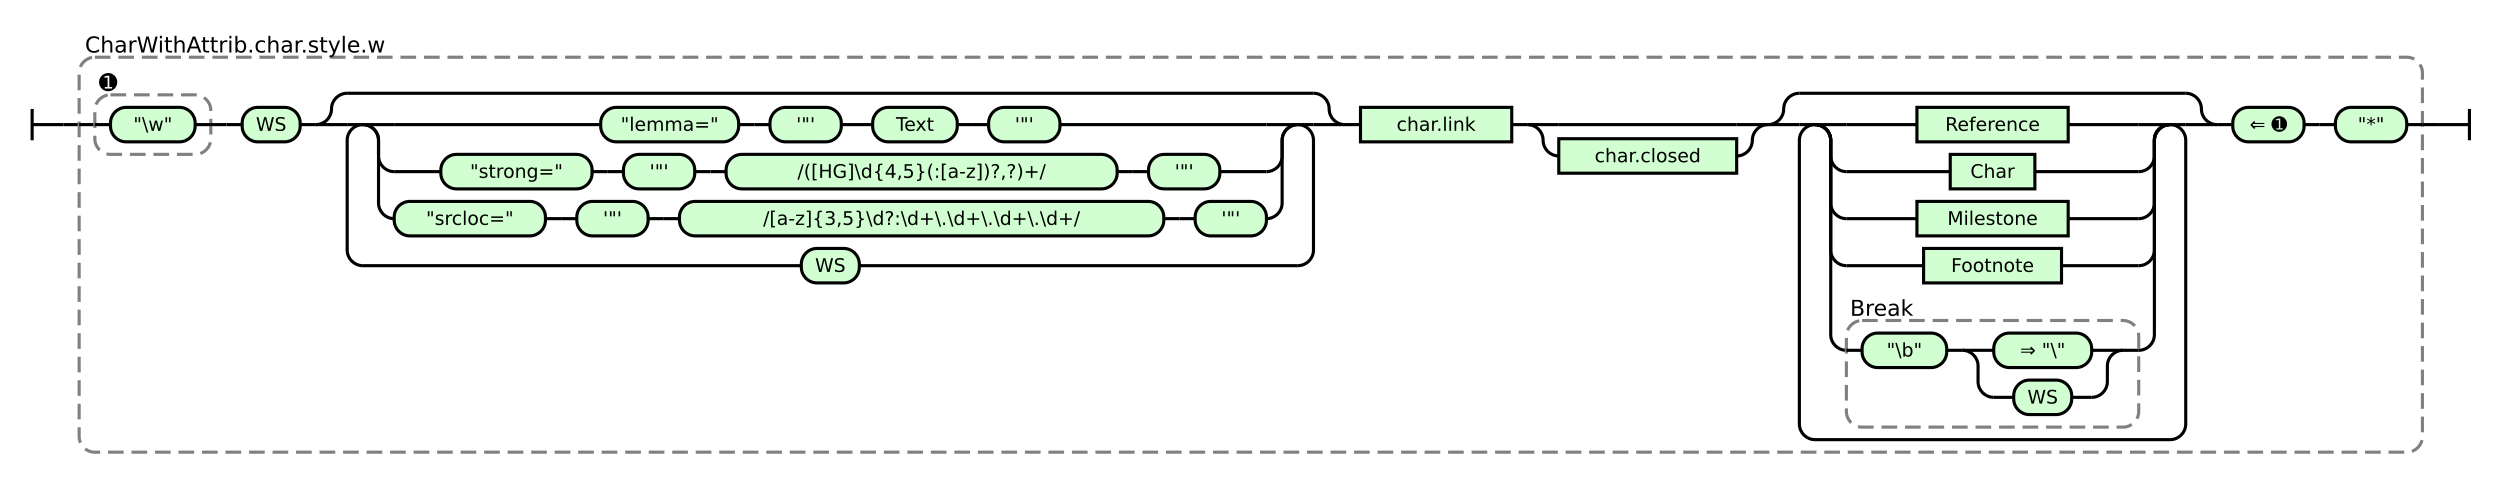
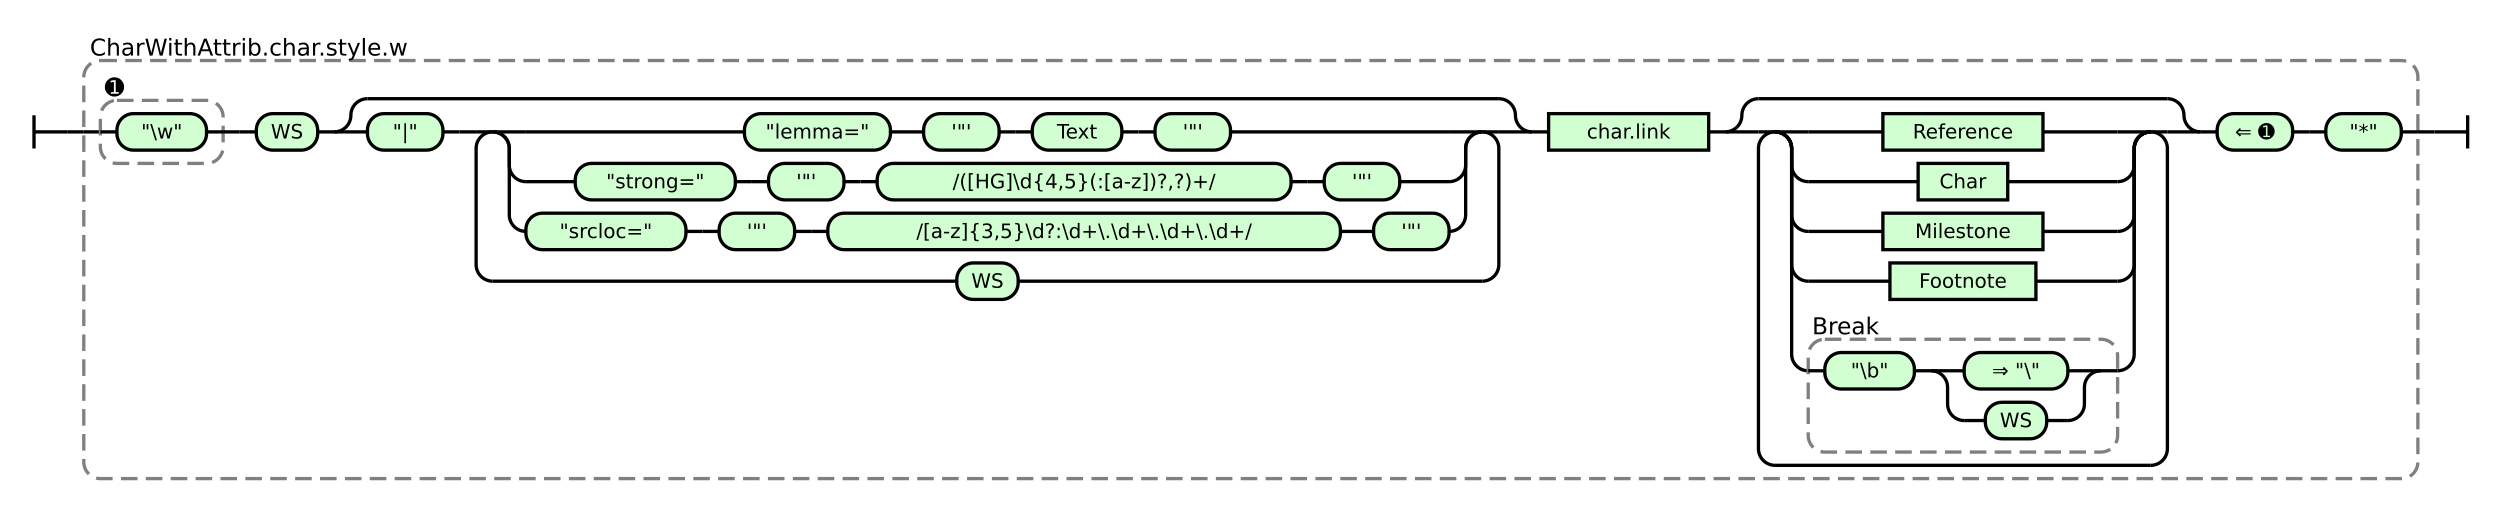
- <svg xmlns="http://www.w3.org/2000/svg" class="railroad-diagram" height="308" viewBox="0 0 1595.0 308" width="1595.0">
+ <svg xmlns="http://www.w3.org/2000/svg" class="railroad-diagram" height="308" viewBox="0 0 1507.0 308" width="1507.0">
  <g transform="translate(.5 .5)">
    <style>/*  */
    svg.railroad-diagram {
        background-color:hsl(30,20%,95%);
    }
    svg.railroad-diagram path {
        stroke-width: 2;
        stroke: black;
        fill: none;
    }
    svg.railroad-diagram text {
        font-size: 12px;
        text-anchor: middle;
        font-family: DejaVu Sans;
    }
    svg.railroad-diagram text.label {
        text-anchor:start;
    }
    svg.railroad-diagram text.comment {
        font-family: DejaVu Sans;
        font-size: 14px;
    }
    svg.railroad-diagram rect{
        stroke-width: 2;
        stroke:black;
        fill: rgb(210, 255, 210);
    }
    svg.railroad-diagram rect.group-box {
        stroke: gray;
        stroke-dasharray: 10 5;
        fill: none;
    }
    .terminal {
        font-family: DejaVu Sans;
    }

/*  */
</style>
    <g>
      <path d="M 20 69 v 20 m 0 -10 h 20" />
    </g>
    <path d="M 40 79 h 10" />
    <g>
      <path d="M 50 79 h 0.0" />
-       <path d="M 1545.0 79 h 0.0" />
-       <rect class="group-box" height="252" rx="10" ry="10" width="1495.0" x="50.0" y="36" />
+       <path d="M 1457.0 79 h 0.0" />
+       <rect class="group-box" height="252" rx="10" ry="10" width="1407.0" x="50.0" y="36" />
      <g>
        <path d="M 50.0 79 h 10.0" />
-         <path d="M 1535.0 79 h 10.0" />
+         <path d="M 1447.0 79 h 10.0" />
        <g>
          <path d="M 60.0 79 h 0.0" />
          <path d="M 191.0 79 h 0.0" />
          <g>
            <path d="M 60.0 79 h 0.0" />
            <path d="M 134.0 79 h 0.0" />
            <rect class="group-box" height="38" rx="10" ry="10" width="74.0" x="60.0" y="60" />
            <g class="terminal ">
              <path d="M 60.0 79 h 10.0" />
              <path d="M 124.0 79 h 10.0" />
              <rect height="22" rx="10" ry="10" width="54.0" x="70.0" y="68" />
              <text x="97.0" y="83">"\w"</text>
            </g>
            <g class="non-terminal ">
              <path d="M 60.0 52 h 0.0" />
              <path d="M 77.0 52 h 0.0" />
              <text class="comment" x="68.5" y="57">➊</text>
            </g>
          </g>
          <path d="M 134.0 79 h 10" />
          <path d="M 144.0 79 h 10" />
          <g class="terminal ">
            <path d="M 154.0 79 h 0.0" />
            <path d="M 191.0 79 h 0.0" />
            <rect height="22" rx="10" ry="10" width="37.0" x="154.0" y="68" />
            <text x="172.5" y="83">WS</text>
          </g>
        </g>
        <path d="M 191.0 79 h 10" />
        <g>
          <path d="M 201.0 79 h 0.0" />
-           <path d="M 857.5 79 h 0.0" />
+           <path d="M 923.0 79 h 0.0" />
          <path d="M 201.0 79 a 10 10 0 0 0 10 -10 v 0 a 10 10 0 0 1 10 -10" />
          <g>
-             <path d="M 221.0 59 h 616.5" />
-           </g>
-           <path d="M 837.5 59 a 10 10 0 0 1 10 10 v 0 a 10 10 0 0 0 10 10" />
+             <path d="M 221.0 59 h 682.0" />
+           </g>
+           <path d="M 903.0 59 a 10 10 0 0 1 10 10 v 0 a 10 10 0 0 0 10 10" />
          <path d="M 201.0 79 h 20" />
          <g>
            <path d="M 221.0 79 h 0.0" />
-             <path d="M 837.5 79 h 0.0" />
-             <path d="M 221.0 79 h 10" />
+             <path d="M 903.0 79 h 0.0" />
+             <g class="terminal ">
+               <path d="M 221.0 79 h 0.0" />
+               <path d="M 266.5 79 h 0.0" />
+               <rect height="22" rx="10" ry="10" width="45.5" x="221.0" y="68" />
+               <text x="243.75" y="83">"|"</text>
+             </g>
+             <path d="M 266.5 79 h 10" />
+             <path d="M 276.5 79 h 10" />
            <g>
-               <path d="M 231.0 79 h 0.0" />
-               <path d="M 827.5 79 h 0.0" />
-               <path d="M 231.0 79 h 20" />
+               <path d="M 286.5 79 h 0.0" />
+               <path d="M 903.0 79 h 0.0" />
+               <path d="M 286.5 79 h 10" />
              <g>
-                 <path d="M 251.0 79 h 131.75" />
-                 <path d="M 675.75 79 h 131.75" />
-                 <g class="terminal ">
-                   <path d="M 382.75 79 h 0.0" />
-                   <path d="M 470.75 79 h 0.0" />
-                   <rect height="22" rx="10" ry="10" width="88.0" x="382.75" y="68" />
-                   <text x="426.75" y="83">"lemma="</text>
-                 </g>
-                 <path d="M 470.75 79 h 10" />
-                 <path d="M 480.75 79 h 10" />
-                 <g class="terminal ">
-                   <path d="M 490.75 79 h 0.0" />
-                   <path d="M 536.25 79 h 0.0" />
-                   <rect height="22" rx="10" ry="10" width="45.5" x="490.75" y="68" />
-                   <text x="513.5" y="83">'"'</text>
-                 </g>
-                 <path d="M 536.25 79 h 10" />
-                 <path d="M 546.25 79 h 10" />
-                 <g class="terminal ">
-                   <path d="M 556.25 79 h 0.0" />
-                   <path d="M 610.25 79 h 0.0" />
-                   <rect height="22" rx="10" ry="10" width="54.0" x="556.25" y="68" />
-                   <text x="583.25" y="83">Text</text>
-                 </g>
-                 <path d="M 610.25 79 h 10" />
-                 <path d="M 620.25 79 h 10" />
-                 <g class="terminal ">
-                   <path d="M 630.25 79 h 0.0" />
-                   <path d="M 675.75 79 h 0.0" />
-                   <rect height="22" rx="10" ry="10" width="45.5" x="630.25" y="68" />
-                   <text x="653.0" y="83">'"'</text>
-                 </g>
-               </g>
-               <path d="M 807.5 79 h 20" />
-               <path d="M 231.0 79 a 10 10 0 0 1 10 10 v 10 a 10 10 0 0 0 10 10" />
+                 <path d="M 296.5 79 h 0.0" />
+                 <path d="M 893.0 79 h 0.0" />
+                 <path d="M 296.5 79 h 20" />
+                 <g>
+                   <path d="M 316.5 79 h 131.75" />
+                   <path d="M 741.25 79 h 131.75" />
+                   <g>
+                     <path d="M 448.25 79 h 0.0" />
+                     <path d="M 741.25 79 h 0.0" />
+                     <g class="terminal ">
+                       <path d="M 448.25 79 h 0.0" />
+                       <path d="M 536.25 79 h 0.0" />
+                       <rect height="22" rx="10" ry="10" width="88.0" x="448.25" y="68" />
+                       <text x="492.25" y="83">"lemma="</text>
+                     </g>
+                     <path d="M 536.25 79 h 10" />
+                     <path d="M 546.25 79 h 10" />
+                     <g class="terminal ">
+                       <path d="M 556.25 79 h 0.0" />
+                       <path d="M 601.75 79 h 0.0" />
+                       <rect height="22" rx="10" ry="10" width="45.5" x="556.25" y="68" />
+                       <text x="579.0" y="83">'"'</text>
+                     </g>
+                     <path d="M 601.75 79 h 10" />
+                     <path d="M 611.75 79 h 10" />
+                     <g class="terminal ">
+                       <path d="M 621.75 79 h 0.0" />
+                       <path d="M 675.75 79 h 0.0" />
+                       <rect height="22" rx="10" ry="10" width="54.0" x="621.75" y="68" />
+                       <text x="648.75" y="83">Text</text>
+                     </g>
+                     <path d="M 675.75 79 h 10" />
+                     <path d="M 685.75 79 h 10" />
+                     <g class="terminal ">
+                       <path d="M 695.75 79 h 0.0" />
+                       <path d="M 741.25 79 h 0.0" />
+                       <rect height="22" rx="10" ry="10" width="45.5" x="695.75" y="68" />
+                       <text x="718.5" y="83">'"'</text>
+                     </g>
+                   </g>
+                 </g>
+                 <path d="M 873.0 79 h 20" />
+                 <path d="M 296.5 79 a 10 10 0 0 1 10 10 v 10 a 10 10 0 0 0 10 10" />
+                 <g>
+                   <path d="M 316.5 109 h 29.75" />
+                   <path d="M 843.25 109 h 29.75" />
+                   <g>
+                     <path d="M 346.25 109 h 0.0" />
+                     <path d="M 843.25 109 h 0.0" />
+                     <g class="terminal ">
+                       <path d="M 346.25 109 h 0.0" />
+                       <path d="M 442.75 109 h 0.0" />
+                       <rect height="22" rx="10" ry="10" width="96.5" x="346.25" y="98" />
+                       <text x="394.5" y="113">"strong="</text>
+                     </g>
+                     <path d="M 442.75 109 h 10" />
+                     <path d="M 452.75 109 h 10" />
+                     <g class="terminal ">
+                       <path d="M 462.75 109 h 0.0" />
+                       <path d="M 508.25 109 h 0.0" />
+                       <rect height="22" rx="10" ry="10" width="45.5" x="462.75" y="98" />
+                       <text x="485.5" y="113">'"'</text>
+                     </g>
+                     <path d="M 508.25 109 h 10" />
+                     <path d="M 518.25 109 h 10" />
+                     <g class="terminal ">
+                       <path d="M 528.25 109 h 0.0" />
+                       <path d="M 777.75 109 h 0.0" />
+                       <rect height="22" rx="10" ry="10" width="249.5" x="528.25" y="98" />
+                       <text x="653.0" y="113">/([HG]\d{4,5}(:[a-z])?,?)+/</text>
+                     </g>
+                     <path d="M 777.75 109 h 10" />
+                     <path d="M 787.75 109 h 10" />
+                     <g class="terminal ">
+                       <path d="M 797.75 109 h 0.0" />
+                       <path d="M 843.25 109 h 0.0" />
+                       <rect height="22" rx="10" ry="10" width="45.5" x="797.75" y="98" />
+                       <text x="820.5" y="113">'"'</text>
+                     </g>
+                   </g>
+                 </g>
+                 <path d="M 873.0 109 a 10 10 0 0 0 10 -10 v -10 a 10 10 0 0 1 10 -10" />
+                 <path d="M 296.5 79 a 10 10 0 0 1 10 10 v 40 a 10 10 0 0 0 10 10" />
+                 <g>
+                   <path d="M 316.5 139 h 0.0" />
+                   <path d="M 873.0 139 h 0.0" />
+                   <g>
+                     <path d="M 316.5 139 h 0.0" />
+                     <path d="M 873.0 139 h 0.0" />
+                     <g class="terminal ">
+                       <path d="M 316.5 139 h 0.0" />
+                       <path d="M 413.0 139 h 0.0" />
+                       <rect height="22" rx="10" ry="10" width="96.5" x="316.5" y="128" />
+                       <text x="364.75" y="143">"srcloc="</text>
+                     </g>
+                     <path d="M 413.0 139 h 10" />
+                     <path d="M 423.0 139 h 10" />
+                     <g class="terminal ">
+                       <path d="M 433.0 139 h 0.0" />
+                       <path d="M 478.5 139 h 0.0" />
+                       <rect height="22" rx="10" ry="10" width="45.5" x="433.0" y="128" />
+                       <text x="455.75" y="143">'"'</text>
+                     </g>
+                     <path d="M 478.5 139 h 10" />
+                     <path d="M 488.5 139 h 10" />
+                     <g class="terminal ">
+                       <path d="M 498.5 139 h 0.0" />
+                       <path d="M 807.5 139 h 0.0" />
+                       <rect height="22" rx="10" ry="10" width="309.0" x="498.5" y="128" />
+                       <text x="653.0" y="143">/[a-z]{3,5}\d?:\d+\.\d+\.\d+\.\d+/</text>
+                     </g>
+                     <path d="M 807.5 139 h 10" />
+                     <path d="M 817.5 139 h 10" />
+                     <g class="terminal ">
+                       <path d="M 827.5 139 h 0.0" />
+                       <path d="M 873.0 139 h 0.0" />
+                       <rect height="22" rx="10" ry="10" width="45.5" x="827.5" y="128" />
+                       <text x="850.25" y="143">'"'</text>
+                     </g>
+                   </g>
+                 </g>
+                 <path d="M 873.0 139 a 10 10 0 0 0 10 -10 v -40 a 10 10 0 0 1 10 -10" />
+               </g>
+               <path d="M 893.0 79 h 10" />
+               <path d="M 296.5 79 a 10 10 0 0 0 -10 10 v 70 a 10 10 0 0 0 10 10" />
+               <g class="terminal ">
+                 <path d="M 296.5 169 h 279.75" />
+                 <path d="M 613.25 169 h 279.75" />
+                 <rect height="22" rx="10" ry="10" width="37.0" x="576.25" y="158" />
+                 <text x="594.75" y="173">WS</text>
+               </g>
+               <path d="M 893.0 169 a 10 10 0 0 0 10 -10 v -70 a 10 10 0 0 0 -10 -10" />
+             </g>
+           </g>
+           <path d="M 903.0 79 h 20" />
+         </g>
+         <path d="M 923.0 79 h 10" />
+         <g class="non-terminal ">
+           <path d="M 933.0 79 h 0.0" />
+           <path d="M 1029.5 79 h 0.0" />
+           <rect height="22" width="96.5" x="933.0" y="68" />
+           <text x="981.25" y="83">char.link</text>
+         </g>
+         <path d="M 1029.5 79 h 10" />
+         <g>
+           <path d="M 1039.5 79 h 0.0" />
+           <path d="M 1326.0 79 h 0.0" />
+           <path d="M 1039.5 79 a 10 10 0 0 0 10 -10 v 0 a 10 10 0 0 1 10 -10" />
+           <g>
+             <path d="M 1059.5 59 h 246.5" />
+           </g>
+           <path d="M 1306.0 59 a 10 10 0 0 1 10 10 v 0 a 10 10 0 0 0 10 10" />
+           <path d="M 1039.5 79 h 20" />
+           <g>
+             <path d="M 1059.5 79 h 0.0" />
+             <path d="M 1306.0 79 h 0.0" />
+             <path d="M 1059.5 79 h 10" />
+             <g>
+               <path d="M 1069.5 79 h 0.0" />
+               <path d="M 1296.0 79 h 0.0" />
+               <path d="M 1069.5 79 h 20" />
+               <g class="non-terminal ">
+                 <path d="M 1089.5 79 h 45.0" />
+                 <path d="M 1231.0 79 h 45.0" />
+                 <rect height="22" width="96.5" x="1134.5" y="68" />
+                 <text x="1182.75" y="83">Reference</text>
+               </g>
+               <path d="M 1276.0 79 h 20" />
+               <path d="M 1069.5 79 a 10 10 0 0 1 10 10 v 10 a 10 10 0 0 0 10 10" />
+               <g class="non-terminal ">
+                 <path d="M 1089.5 109 h 66.25" />
+                 <path d="M 1209.75 109 h 66.25" />
+                 <rect height="22" width="54.0" x="1155.75" y="98" />
+                 <text x="1182.75" y="113">Char</text>
+               </g>
+               <path d="M 1276.0 109 a 10 10 0 0 0 10 -10 v -10 a 10 10 0 0 1 10 -10" />
+               <path d="M 1069.5 79 a 10 10 0 0 1 10 10 v 40 a 10 10 0 0 0 10 10" />
+               <g class="non-terminal ">
+                 <path d="M 1089.5 139 h 45.0" />
+                 <path d="M 1231.0 139 h 45.0" />
+                 <rect height="22" width="96.5" x="1134.5" y="128" />
+                 <text x="1182.75" y="143">Milestone</text>
+               </g>
+               <path d="M 1276.0 139 a 10 10 0 0 0 10 -10 v -40 a 10 10 0 0 1 10 -10" />
+               <path d="M 1069.5 79 a 10 10 0 0 1 10 10 v 70 a 10 10 0 0 0 10 10" />
+               <g class="non-terminal ">
+                 <path d="M 1089.5 169 h 49.25" />
+                 <path d="M 1226.75 169 h 49.25" />
+                 <rect height="22" width="88.0" x="1138.75" y="158" />
+                 <text x="1182.75" y="173">Footnote</text>
+               </g>
+               <path d="M 1276.0 169 a 10 10 0 0 0 10 -10 v -70 a 10 10 0 0 1 10 -10" />
+               <path d="M 1069.5 79 a 10 10 0 0 1 10 10 v 124 a 10 10 0 0 0 10 10" />
              <g>
-                 <path d="M 251.0 109 h 29.75" />
-                 <path d="M 777.75 109 h 29.75" />
-                 <g class="terminal ">
-                   <path d="M 280.75 109 h 0.0" />
-                   <path d="M 377.25 109 h 0.0" />
-                   <rect height="22" rx="10" ry="10" width="96.5" x="280.75" y="98" />
-                   <text x="329.0" y="113">"strong="</text>
-                 </g>
-                 <path d="M 377.25 109 h 10" />
-                 <path d="M 387.25 109 h 10" />
-                 <g class="terminal ">
-                   <path d="M 397.25 109 h 0.0" />
-                   <path d="M 442.75 109 h 0.0" />
-                   <rect height="22" rx="10" ry="10" width="45.5" x="397.25" y="98" />
-                   <text x="420.0" y="113">'"'</text>
-                 </g>
-                 <path d="M 442.75 109 h 10" />
-                 <path d="M 452.75 109 h 10" />
-                 <g class="terminal ">
-                   <path d="M 462.75 109 h 0.0" />
-                   <path d="M 712.25 109 h 0.0" />
-                   <rect height="22" rx="10" ry="10" width="249.5" x="462.75" y="98" />
-                   <text x="587.5" y="113">/([HG]\d{4,5}(:[a-z])?,?)+/</text>
-                 </g>
-                 <path d="M 712.25 109 h 10" />
-                 <path d="M 722.25 109 h 10" />
-                 <g class="terminal ">
-                   <path d="M 732.25 109 h 0.0" />
-                   <path d="M 777.75 109 h 0.0" />
-                   <rect height="22" rx="10" ry="10" width="45.5" x="732.25" y="98" />
-                   <text x="755.0" y="113">'"'</text>
-                 </g>
-               </g>
-               <path d="M 807.5 109 a 10 10 0 0 0 10 -10 v -10 a 10 10 0 0 1 10 -10" />
-               <path d="M 231.0 79 a 10 10 0 0 1 10 10 v 40 a 10 10 0 0 0 10 10" />
-               <g>
-                 <path d="M 251.0 139 h 0.0" />
-                 <path d="M 807.5 139 h 0.0" />
-                 <g class="terminal ">
-                   <path d="M 251.0 139 h 0.0" />
-                   <path d="M 347.5 139 h 0.0" />
-                   <rect height="22" rx="10" ry="10" width="96.5" x="251.0" y="128" />
-                   <text x="299.25" y="143">"srcloc="</text>
-                 </g>
-                 <path d="M 347.5 139 h 10" />
-                 <path d="M 357.5 139 h 10" />
-                 <g class="terminal ">
-                   <path d="M 367.5 139 h 0.0" />
-                   <path d="M 413.0 139 h 0.0" />
-                   <rect height="22" rx="10" ry="10" width="45.5" x="367.5" y="128" />
-                   <text x="390.25" y="143">'"'</text>
-                 </g>
-                 <path d="M 413.0 139 h 10" />
-                 <path d="M 423.0 139 h 10" />
-                 <g class="terminal ">
-                   <path d="M 433.0 139 h 0.0" />
-                   <path d="M 742.0 139 h 0.0" />
-                   <rect height="22" rx="10" ry="10" width="309.0" x="433.0" y="128" />
-                   <text x="587.5" y="143">/[a-z]{3,5}\d?:\d+\.\d+\.\d+\.\d+/</text>
-                 </g>
-                 <path d="M 742.0 139 h 10" />
-                 <path d="M 752.0 139 h 10" />
-                 <g class="terminal ">
-                   <path d="M 762.0 139 h 0.0" />
-                   <path d="M 807.5 139 h 0.0" />
-                   <rect height="22" rx="10" ry="10" width="45.5" x="762.0" y="128" />
-                   <text x="784.75" y="143">'"'</text>
-                 </g>
-               </g>
-               <path d="M 807.5 139 a 10 10 0 0 0 10 -10 v -40 a 10 10 0 0 1 10 -10" />
-             </g>
-             <path d="M 827.5 79 h 10" />
-             <path d="M 231.0 79 a 10 10 0 0 0 -10 10 v 70 a 10 10 0 0 0 10 10" />
-             <g class="terminal ">
-               <path d="M 231.0 169 h 279.75" />
-               <path d="M 547.75 169 h 279.75" />
-               <rect height="22" rx="10" ry="10" width="37.0" x="510.75" y="158" />
-               <text x="529.25" y="173">WS</text>
-             </g>
-             <path d="M 827.5 169 a 10 10 0 0 0 10 -10 v -70 a 10 10 0 0 0 -10 -10" />
-           </g>
-           <path d="M 837.5 79 h 20" />
-         </g>
-         <path d="M 857.5 79 h 10" />
-         <g class="non-terminal ">
-           <path d="M 867.5 79 h 0.0" />
-           <path d="M 964.0 79 h 0.0" />
-           <rect height="22" width="96.5" x="867.5" y="68" />
-           <text x="915.75" y="83">char.link</text>
-         </g>
-         <path d="M 964.0 79 h 10" />
+                 <path d="M 1089.5 223 h 0.0" />
+                 <path d="M 1276.0 223 h 0.0" />
+                 <rect class="group-box" height="68" rx="10" ry="10" width="186.5" x="1089.5" y="204" />
+                 <g>
+                   <path d="M 1089.5 223 h 10.0" />
+                   <path d="M 1266.0 223 h 10.0" />
+                   <g class="terminal ">
+                     <path d="M 1099.5 223 h 0.0" />
+                     <path d="M 1153.5 223 h 0.0" />
+                     <rect height="22" rx="10" ry="10" width="54.0" x="1099.5" y="212" />
+                     <text x="1126.5" y="227">"\b"</text>
+                   </g>
+                   <path d="M 1153.5 223 h 10" />
+                   <g>
+                     <path d="M 1163.5 223 h 0.0" />
+                     <path d="M 1266.0 223 h 0.0" />
+                     <path d="M 1163.5 223 h 20" />
+                     <g class="terminal ">
+                       <path d="M 1183.5 223 h 0.0" />
+                       <path d="M 1246.0 223 h 0.0" />
+                       <rect height="22" rx="10" ry="10" width="62.5" x="1183.5" y="212" />
+                       <text x="1214.75" y="227">⇒ "\"</text>
+                     </g>
+                     <path d="M 1246.0 223 h 20" />
+                     <path d="M 1163.5 223 a 10 10 0 0 1 10 10 v 10 a 10 10 0 0 0 10 10" />
+                     <g class="terminal ">
+                       <path d="M 1183.5 253 h 12.75" />
+                       <path d="M 1233.25 253 h 12.75" />
+                       <rect height="22" rx="10" ry="10" width="37.0" x="1196.25" y="242" />
+                       <text x="1214.75" y="257">WS</text>
+                     </g>
+                     <path d="M 1246.0 253 a 10 10 0 0 0 10 -10 v -10 a 10 10 0 0 1 10 -10" />
+                   </g>
+                 </g>
+                 <g class="non-terminal ">
+                   <path d="M 1089.5 196 h 0.0" />
+                   <path d="M 1134.5 196 h 0.0" />
+                   <text class="comment" x="1112.0" y="201">Break</text>
+                 </g>
+               </g>
+               <path d="M 1276.0 223 a 10 10 0 0 0 10 -10 v -124 a 10 10 0 0 1 10 -10" />
+             </g>
+             <path d="M 1296.0 79 h 10" />
+             <path d="M 1069.5 79 a 10 10 0 0 0 -10 10 v 181 a 10 10 0 0 0 10 10" />
+             <g>
+               <path d="M 1069.5 280 h 226.5" />
+             </g>
+             <path d="M 1296.0 280 a 10 10 0 0 0 10 -10 v -181 a 10 10 0 0 0 -10 -10" />
+           </g>
+           <path d="M 1306.0 79 h 20" />
+         </g>
+         <path d="M 1326.0 79 h 10" />
        <g>
-           <path d="M 974.0 79 h 0.0" />
-           <path d="M 1127.5 79 h 0.0" />
-           <path d="M 974.0 79 h 20" />
-           <g>
-             <path d="M 994.0 79 h 113.5" />
-           </g>
-           <path d="M 1107.5 79 h 20" />
-           <path d="M 974.0 79 a 10 10 0 0 1 10 10 v 0 a 10 10 0 0 0 10 10" />
-           <g class="non-terminal ">
-             <path d="M 994.0 99 h 0.0" />
-             <path d="M 1107.5 99 h 0.0" />
-             <rect height="22" width="113.5" x="994.0" y="88" />
-             <text x="1050.75" y="103">char.closed</text>
-           </g>
-           <path d="M 1107.5 99 a 10 10 0 0 0 10 -10 v 0 a 10 10 0 0 1 10 -10" />
-         </g>
-         <g>
-           <path d="M 1127.5 79 h 0.0" />
-           <path d="M 1414.0 79 h 0.0" />
-           <path d="M 1127.5 79 a 10 10 0 0 0 10 -10 v 0 a 10 10 0 0 1 10 -10" />
-           <g>
-             <path d="M 1147.5 59 h 246.5" />
-           </g>
-           <path d="M 1394.0 59 a 10 10 0 0 1 10 10 v 0 a 10 10 0 0 0 10 10" />
-           <path d="M 1127.5 79 h 20" />
-           <g>
-             <path d="M 1147.5 79 h 0.0" />
-             <path d="M 1394.0 79 h 0.0" />
-             <path d="M 1147.5 79 h 10" />
-             <g>
-               <path d="M 1157.5 79 h 0.0" />
-               <path d="M 1384.0 79 h 0.0" />
-               <path d="M 1157.5 79 h 20" />
-               <g class="non-terminal ">
-                 <path d="M 1177.5 79 h 45.0" />
-                 <path d="M 1319.0 79 h 45.0" />
-                 <rect height="22" width="96.5" x="1222.5" y="68" />
-                 <text x="1270.75" y="83">Reference</text>
-               </g>
-               <path d="M 1364.0 79 h 20" />
-               <path d="M 1157.5 79 a 10 10 0 0 1 10 10 v 10 a 10 10 0 0 0 10 10" />
-               <g class="non-terminal ">
-                 <path d="M 1177.5 109 h 66.25" />
-                 <path d="M 1297.75 109 h 66.25" />
-                 <rect height="22" width="54.0" x="1243.75" y="98" />
-                 <text x="1270.75" y="113">Char</text>
-               </g>
-               <path d="M 1364.0 109 a 10 10 0 0 0 10 -10 v -10 a 10 10 0 0 1 10 -10" />
-               <path d="M 1157.5 79 a 10 10 0 0 1 10 10 v 40 a 10 10 0 0 0 10 10" />
-               <g class="non-terminal ">
-                 <path d="M 1177.5 139 h 45.0" />
-                 <path d="M 1319.0 139 h 45.0" />
-                 <rect height="22" width="96.5" x="1222.5" y="128" />
-                 <text x="1270.75" y="143">Milestone</text>
-               </g>
-               <path d="M 1364.0 139 a 10 10 0 0 0 10 -10 v -40 a 10 10 0 0 1 10 -10" />
-               <path d="M 1157.5 79 a 10 10 0 0 1 10 10 v 70 a 10 10 0 0 0 10 10" />
-               <g class="non-terminal ">
-                 <path d="M 1177.5 169 h 49.25" />
-                 <path d="M 1314.75 169 h 49.25" />
-                 <rect height="22" width="88.0" x="1226.75" y="158" />
-                 <text x="1270.75" y="173">Footnote</text>
-               </g>
-               <path d="M 1364.0 169 a 10 10 0 0 0 10 -10 v -70 a 10 10 0 0 1 10 -10" />
-               <path d="M 1157.5 79 a 10 10 0 0 1 10 10 v 124 a 10 10 0 0 0 10 10" />
-               <g>
-                 <path d="M 1177.5 223 h 0.0" />
-                 <path d="M 1364.0 223 h 0.0" />
-                 <rect class="group-box" height="68" rx="10" ry="10" width="186.5" x="1177.5" y="204" />
-                 <g>
-                   <path d="M 1177.5 223 h 10.0" />
-                   <path d="M 1354.0 223 h 10.0" />
-                   <g class="terminal ">
-                     <path d="M 1187.5 223 h 0.0" />
-                     <path d="M 1241.5 223 h 0.0" />
-                     <rect height="22" rx="10" ry="10" width="54.0" x="1187.5" y="212" />
-                     <text x="1214.5" y="227">"\b"</text>
-                   </g>
-                   <path d="M 1241.5 223 h 10" />
-                   <g>
-                     <path d="M 1251.5 223 h 0.0" />
-                     <path d="M 1354.0 223 h 0.0" />
-                     <path d="M 1251.5 223 h 20" />
-                     <g class="terminal ">
-                       <path d="M 1271.5 223 h 0.0" />
-                       <path d="M 1334.0 223 h 0.0" />
-                       <rect height="22" rx="10" ry="10" width="62.5" x="1271.5" y="212" />
-                       <text x="1302.75" y="227">⇒ "\"</text>
-                     </g>
-                     <path d="M 1334.0 223 h 20" />
-                     <path d="M 1251.5 223 a 10 10 0 0 1 10 10 v 10 a 10 10 0 0 0 10 10" />
-                     <g class="terminal ">
-                       <path d="M 1271.5 253 h 12.75" />
-                       <path d="M 1321.25 253 h 12.75" />
-                       <rect height="22" rx="10" ry="10" width="37.0" x="1284.25" y="242" />
-                       <text x="1302.75" y="257">WS</text>
-                     </g>
-                     <path d="M 1334.0 253 a 10 10 0 0 0 10 -10 v -10 a 10 10 0 0 1 10 -10" />
-                   </g>
-                 </g>
-                 <g class="non-terminal ">
-                   <path d="M 1177.5 196 h 0.0" />
-                   <path d="M 1222.5 196 h 0.0" />
-                   <text class="comment" x="1200.0" y="201">Break</text>
-                 </g>
-               </g>
-               <path d="M 1364.0 223 a 10 10 0 0 0 10 -10 v -124 a 10 10 0 0 1 10 -10" />
-             </g>
-             <path d="M 1384.0 79 h 10" />
-             <path d="M 1157.5 79 a 10 10 0 0 0 -10 10 v 181 a 10 10 0 0 0 10 10" />
-             <g>
-               <path d="M 1157.5 280 h 226.5" />
-             </g>
-             <path d="M 1384.0 280 a 10 10 0 0 0 10 -10 v -181 a 10 10 0 0 0 -10 -10" />
-           </g>
-           <path d="M 1394.0 79 h 20" />
-         </g>
-         <path d="M 1414.0 79 h 10" />
-         <g>
-           <path d="M 1424.0 79 h 0.0" />
-           <path d="M 1535.0 79 h 0.0" />
+           <path d="M 1336.0 79 h 0.0" />
+           <path d="M 1447.0 79 h 0.0" />
          <g class="terminal ">
-             <path d="M 1424.0 79 h 0.0" />
-             <path d="M 1469.5 79 h 0.0" />
-             <rect height="22" rx="10" ry="10" width="45.5" x="1424.0" y="68" />
-             <text x="1446.75" y="83">⇐ ➊</text>
-           </g>
-           <path d="M 1469.5 79 h 10" />
-           <path d="M 1479.5 79 h 10" />
+             <path d="M 1336.0 79 h 0.0" />
+             <path d="M 1381.5 79 h 0.0" />
+             <rect height="22" rx="10" ry="10" width="45.5" x="1336.0" y="68" />
+             <text x="1358.75" y="83">⇐ ➊</text>
+           </g>
+           <path d="M 1381.5 79 h 10" />
+           <path d="M 1391.5 79 h 10" />
          <g class="terminal ">
-             <path d="M 1489.5 79 h 0.0" />
-             <path d="M 1535.0 79 h 0.0" />
-             <rect height="22" rx="10" ry="10" width="45.5" x="1489.5" y="68" />
-             <text x="1512.25" y="83">"*"</text>
+             <path d="M 1401.5 79 h 0.0" />
+             <path d="M 1447.0 79 h 0.0" />
+             <rect height="22" rx="10" ry="10" width="45.5" x="1401.5" y="68" />
+             <text x="1424.25" y="83">"*"</text>
          </g>
        </g>
      </g>
      <g class="non-terminal ">
        <path d="M 50.0 28 h 0.0" />
        <path d="M 249.0 28 h 0.0" />
        <text class="comment" x="149.5" y="33">CharWithAttrib.char.style.w</text>
      </g>
    </g>
-     <path d="M 1545.0 79 h 10" />
-     <path d="M 1555.0 79 h 20 m 0 -10 v 20" />
+     <path d="M 1457.0 79 h 10" />
+     <path d="M 1467.0 79 h 20 m 0 -10 v 20" />
  </g>
</svg>
